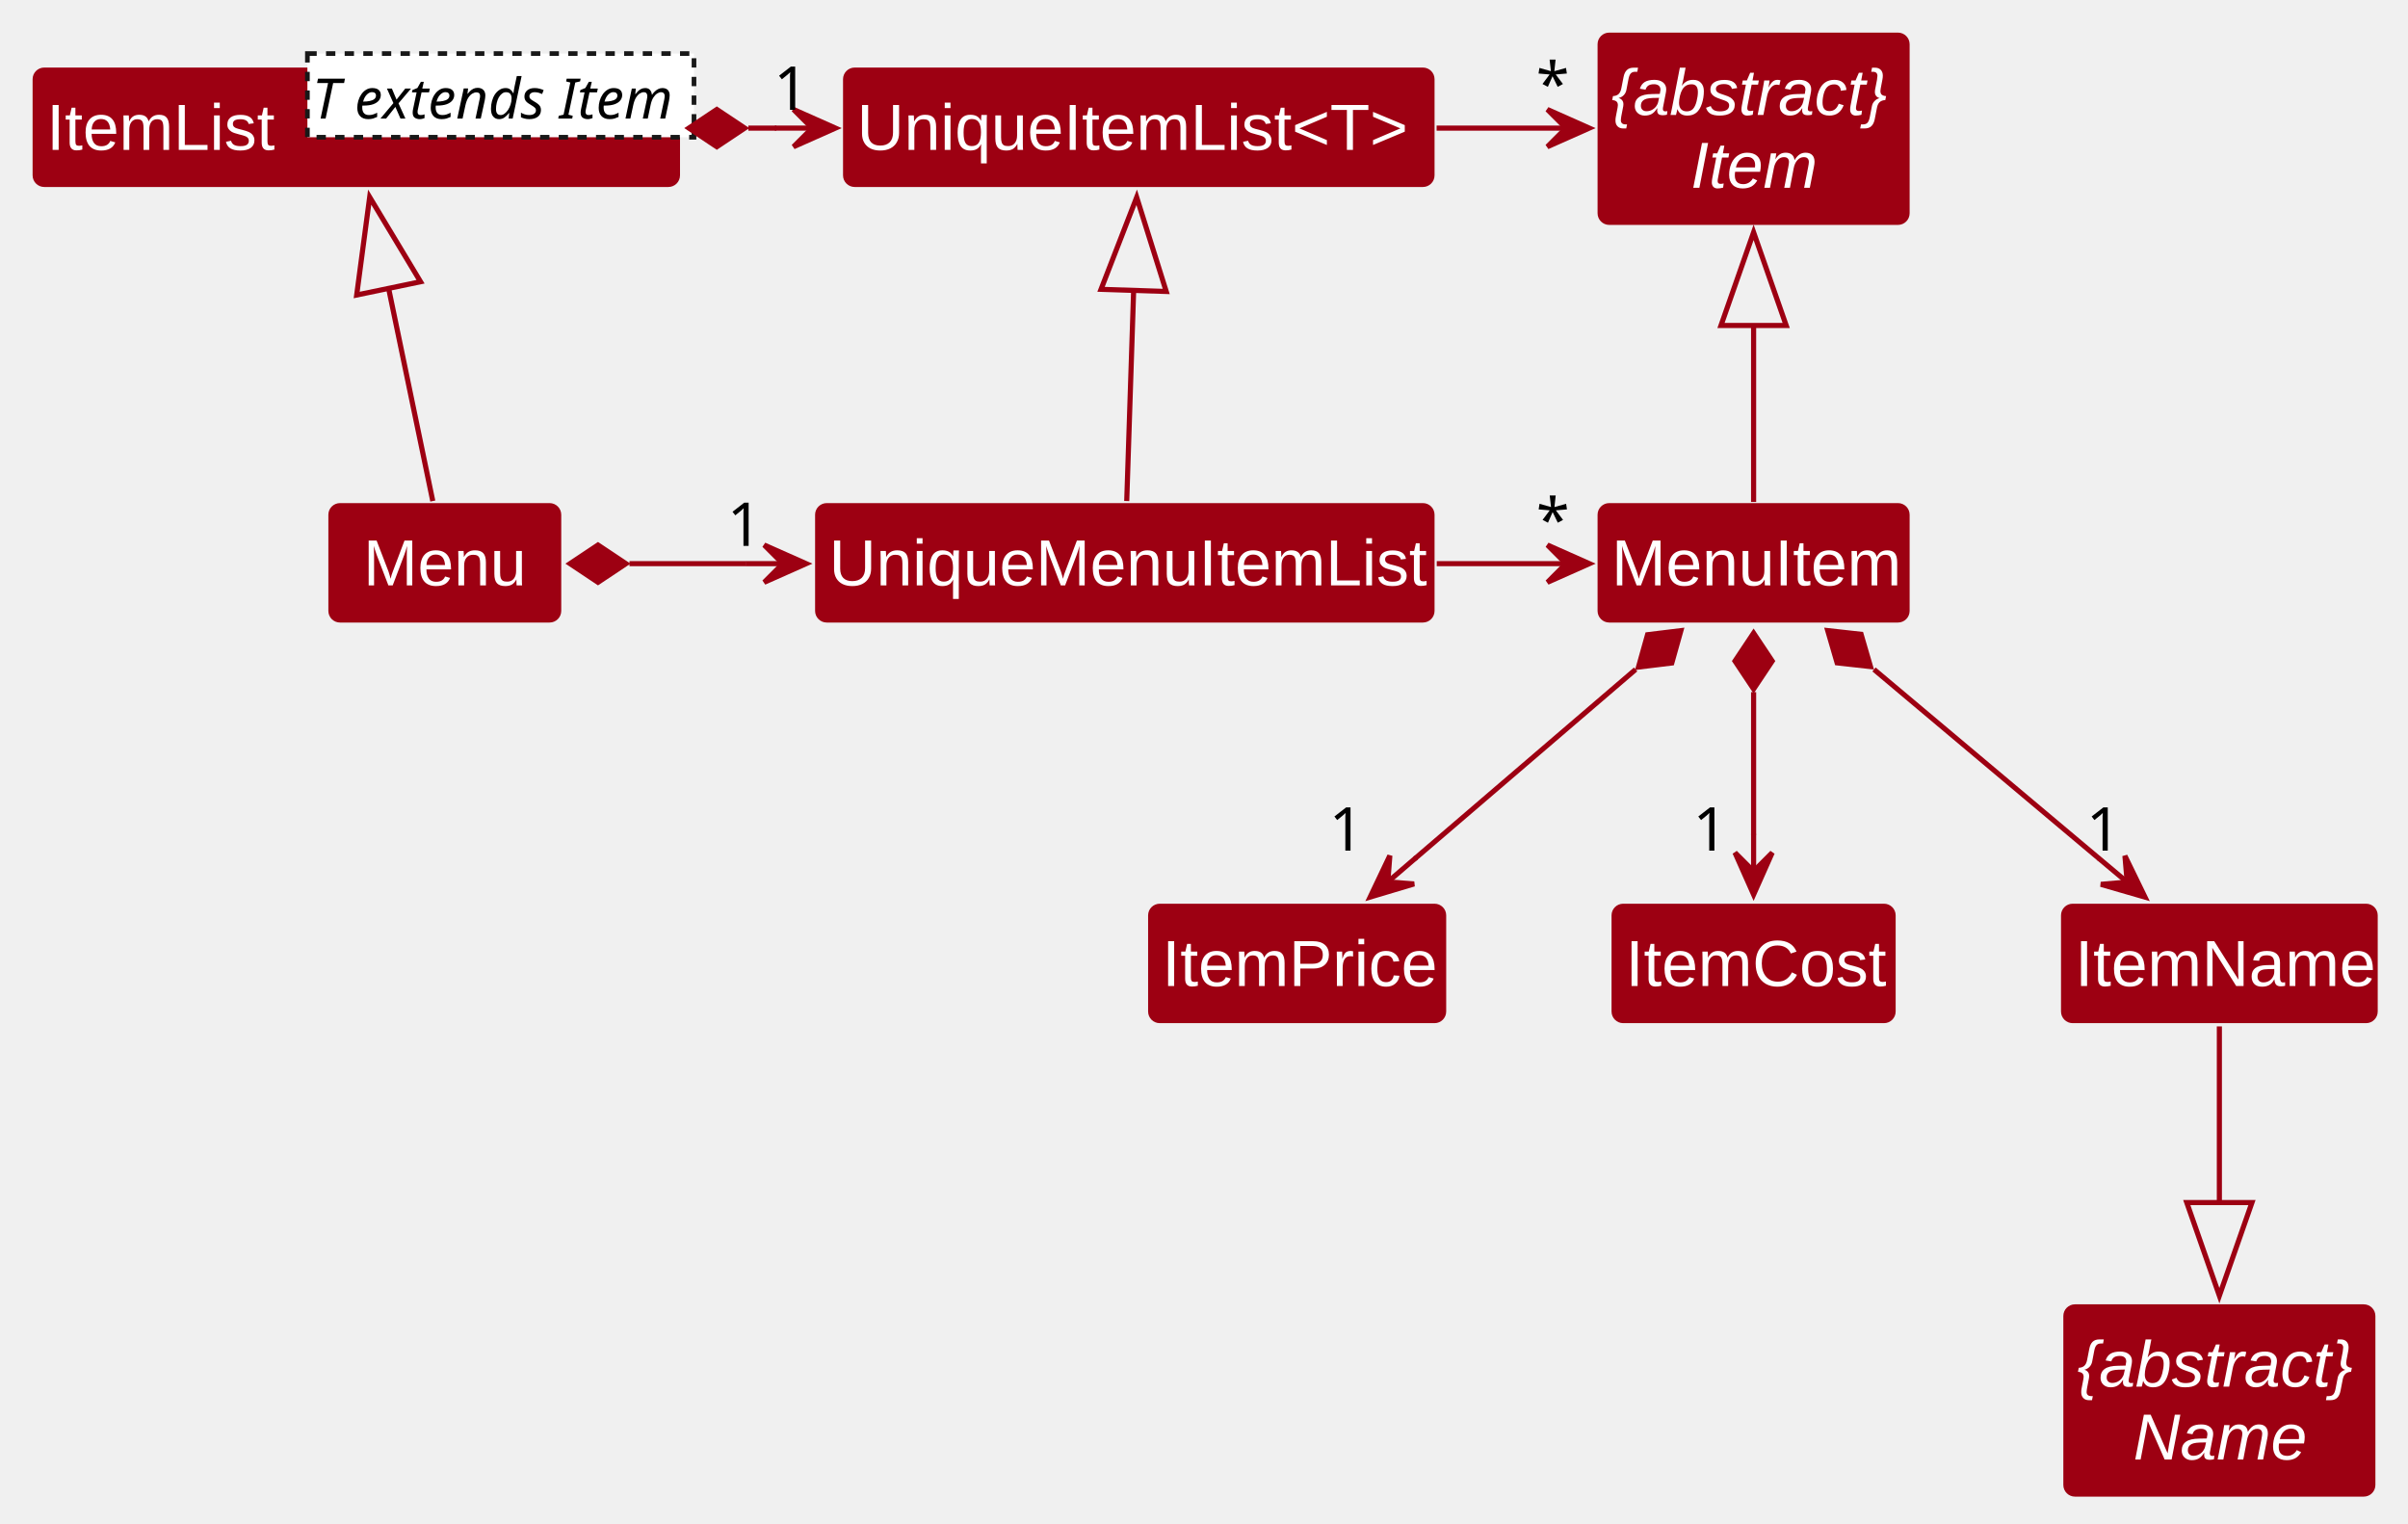
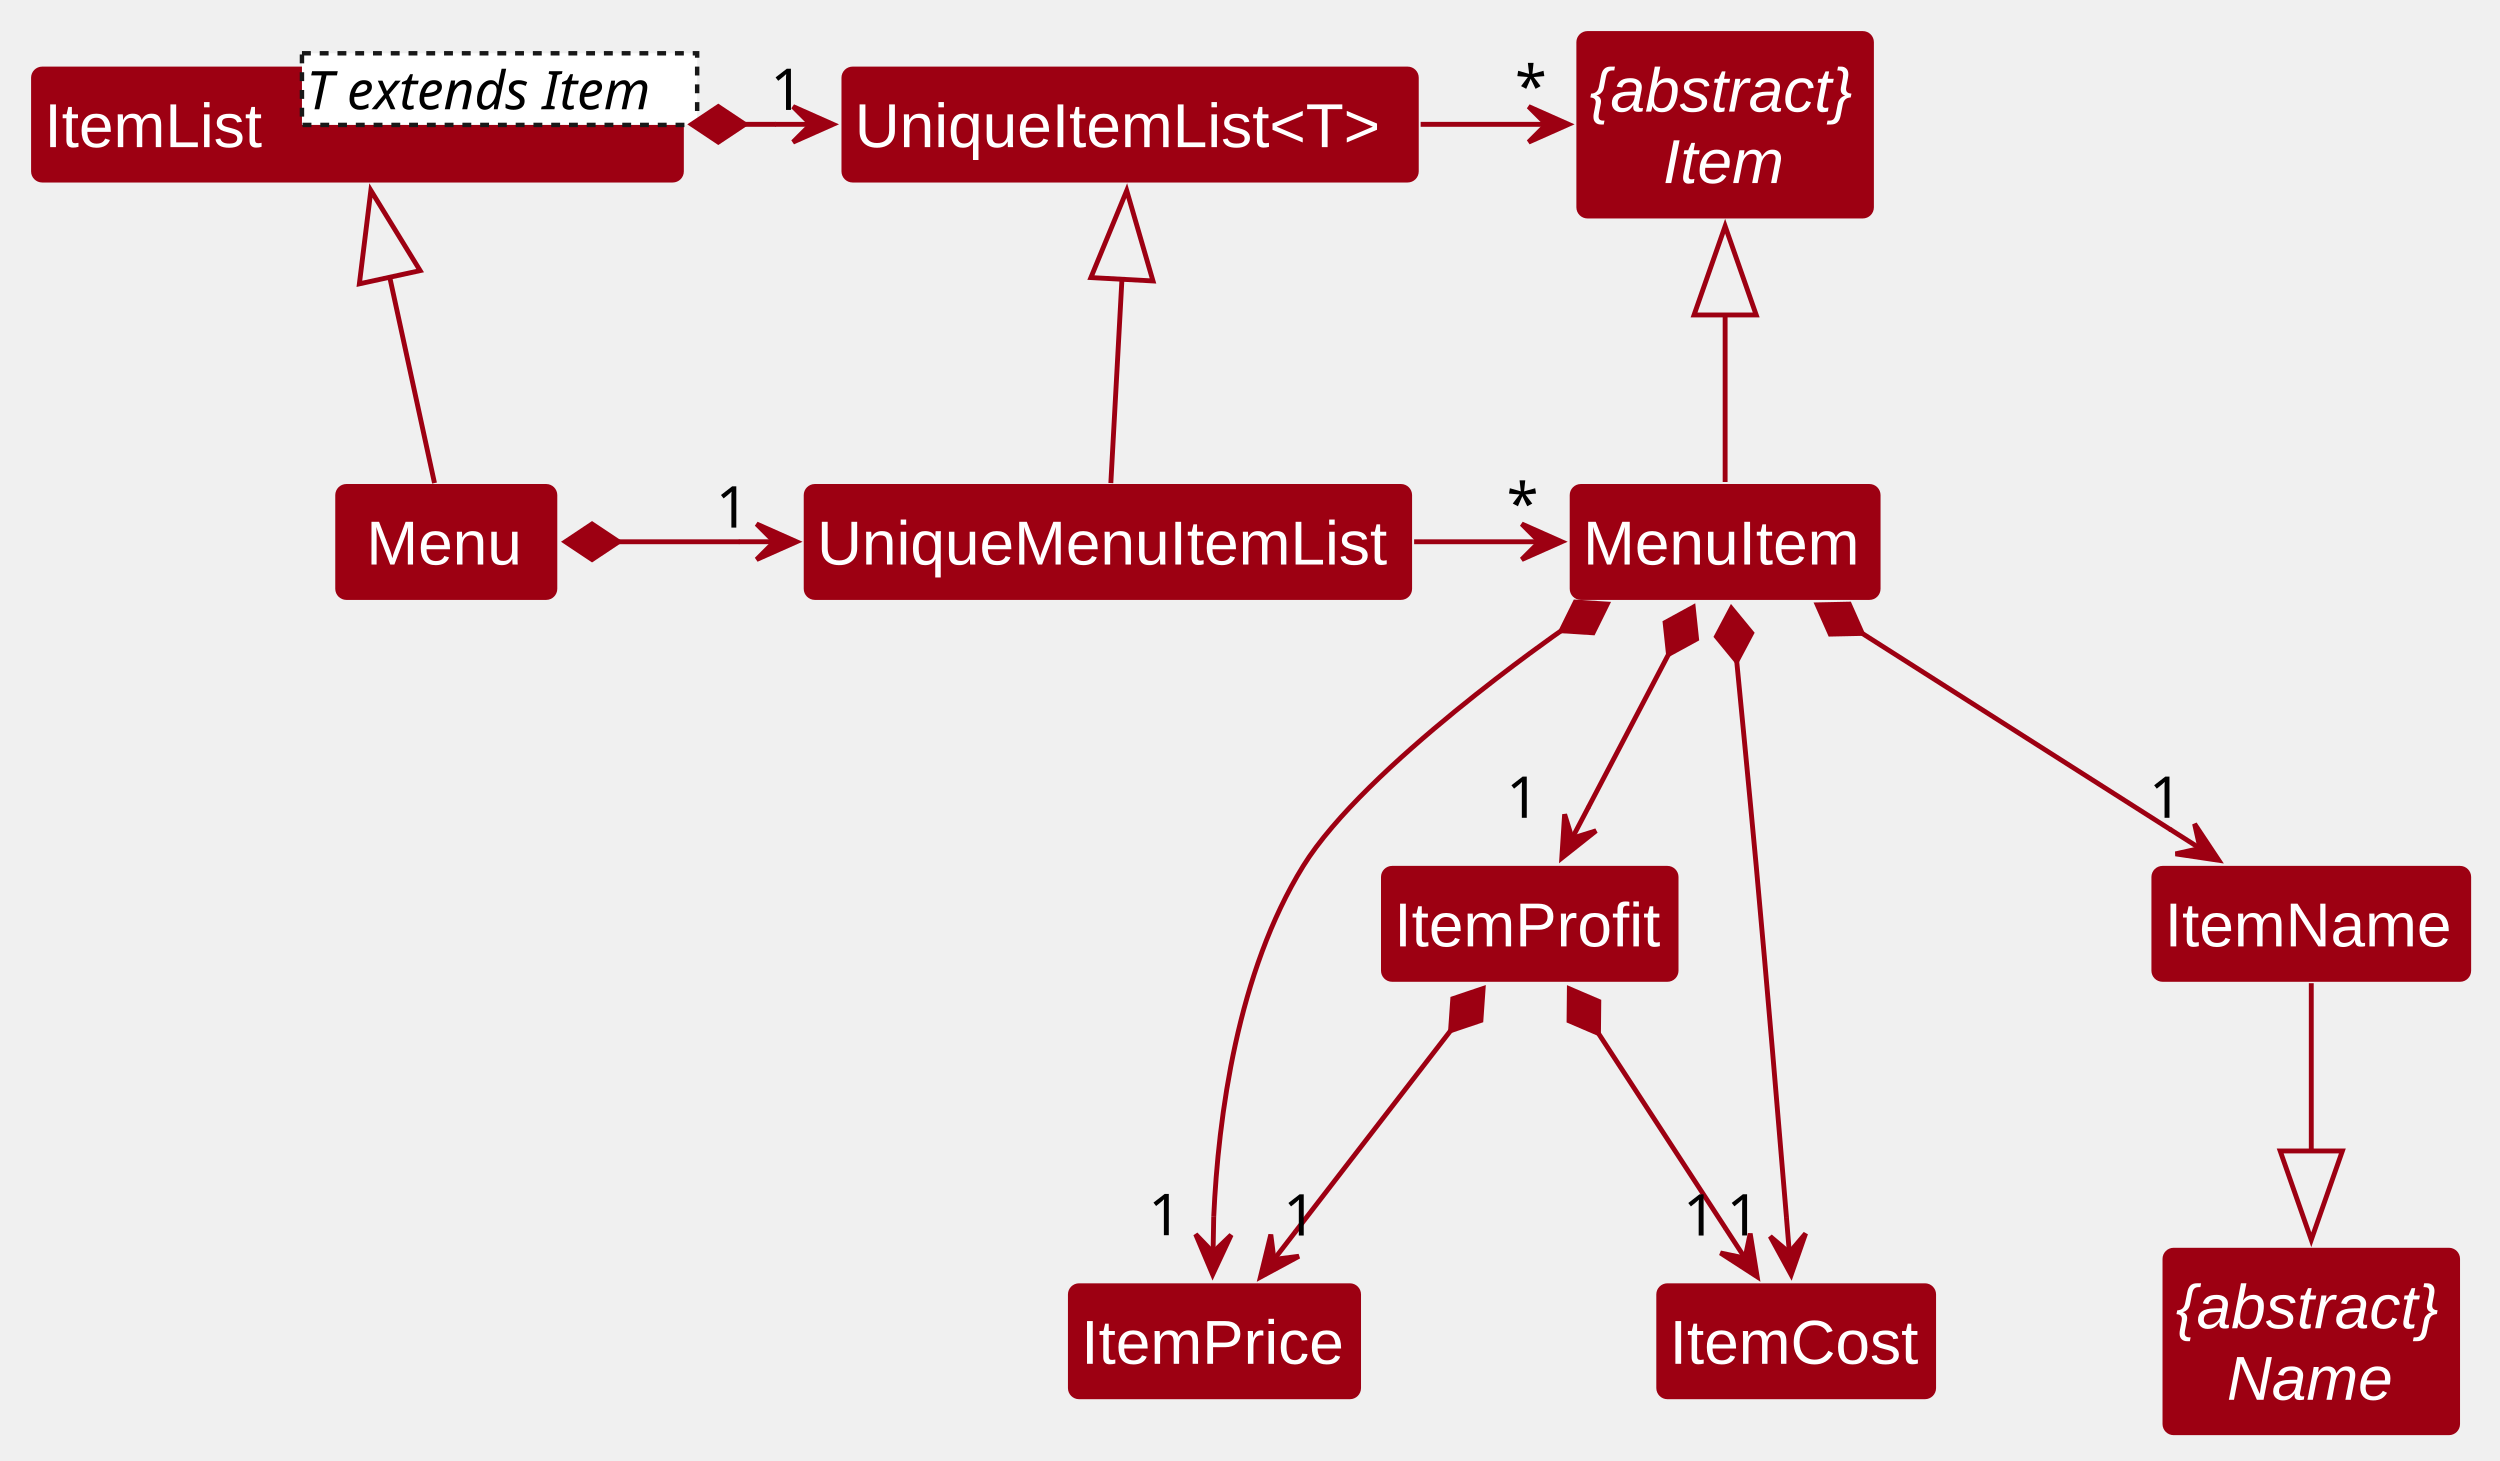
- <svg xmlns="http://www.w3.org/2000/svg" contentStyleType="text/css" height="327px" preserveAspectRatio="none" style="width:517px;height:327px;background:#FFFFFF;" version="1.1" viewBox="0 0 517 327" width="517px" zoomAndPan="magnify">
+ <svg xmlns="http://www.w3.org/2000/svg" contentStyleType="text/css" height="329px" preserveAspectRatio="none" style="width:563px;height:329px;background:#FFFFFF;" version="1.1" viewBox="0 0 563 329" width="563px" zoomAndPan="magnify">
  <defs />
  <g>
    <g id="elem_Item">
-       <rect codeLine="9" fill="#9D0012" height="41.281" id="Item" rx="2.5" ry="2.5" style="stroke:#181818;stroke-width:0.0;" width="67" x="343" y="7" />
-       <text fill="#FFFFFF" font-family="Arial" font-size="14" font-style="italic" lengthAdjust="spacing" textLength="61" x="346" y="24.674">{abstract}
-             </text>
-       <text fill="#FFFFFF" font-family="Arial" font-size="14" font-style="italic" lengthAdjust="spacing" textLength="27" x="363" y="40.315">Item
-             </text>
+       <rect codeLine="9" fill="#9D0012" height="42.197" id="Item" rx="2.5" ry="2.5" style="stroke:#181818;stroke-width:0.0;" width="67" x="355" y="7" />
+       <text fill="#FFFFFF" font-family="Arial" font-size="14" font-style="italic" lengthAdjust="spacing" textLength="61" x="358" y="25.132">{abstract}</text>
+       <text fill="#FFFFFF" font-family="Arial" font-size="14" font-style="italic" lengthAdjust="spacing" textLength="28" x="374.5" y="41.23">Item</text>
    </g>
    <g id="elem_Name">
-       <rect codeLine="10" fill="#9D0012" height="41.281" id="Name" rx="2.5" ry="2.5" style="stroke:#181818;stroke-width:0.0;" width="67" x="443" y="280" />
-       <text fill="#FFFFFF" font-family="Arial" font-size="14" font-style="italic" lengthAdjust="spacing" textLength="61" x="446" y="297.674">{abstract}
-             </text>
-       <text fill="#FFFFFF" font-family="Arial" font-size="14" font-style="italic" lengthAdjust="spacing" textLength="37" x="458" y="313.315">Name
-             </text>
+       <rect codeLine="10" fill="#9D0012" height="42.197" id="Name" rx="2.5" ry="2.5" style="stroke:#181818;stroke-width:0.0;" width="67" x="487" y="281" />
+       <text fill="#FFFFFF" font-family="Arial" font-size="14" font-style="italic" lengthAdjust="spacing" textLength="61" x="490" y="299.132">{abstract}</text>
+       <text fill="#FFFFFF" font-family="Arial" font-size="14" font-style="italic" lengthAdjust="spacing" textLength="38" x="501.5" y="315.231">Name</text>
    </g>
    <g id="elem_UniqueItemList">
-       <rect codeLine="11" fill="#9D0012" height="25.641" id="UniqueItemList" rx="2.5" ry="2.5" style="stroke:#181818;stroke-width:0.0;" width="127" x="181" y="14.5" />
-       <text fill="#FFFFFF" font-family="Arial" font-size="14" lengthAdjust="spacing" textLength="117" x="184" y="32.174">UniqueItemList&lt;T&gt;
-             </text>
+       <rect codeLine="11" fill="#9D0012" height="26.099" id="UniqueItemList" rx="2.5" ry="2.5" style="stroke:#181818;stroke-width:0.0;" width="130" x="189.5" y="15" />
+       <text fill="#FFFFFF" font-family="Arial" font-size="14" lengthAdjust="spacing" textLength="120" x="192.5" y="33.132">UniqueItemList&lt;T&gt;</text>
    </g>
    <g id="elem_ItemList">
-       <rect codeLine="12" fill="#9D0012" height="25.641" id="ItemList" rx="2.5" ry="2.5" style="stroke:#181818;stroke-width:0.0;" width="139" x="7" y="14.5" />
-       <text fill="#FFFFFF" font-family="Arial" font-size="14" lengthAdjust="spacing" textLength="48" x="10" y="32.174">ItemList
-             </text>
-       <rect fill="#FFFFFF" height="17.961" style="stroke:#181818;stroke-width:1.0;stroke-dasharray:2.0,2.0;" width="83" x="66" y="11.5" />
-       <text fill="#000000" font-family="sans-serif" font-size="12" font-style="italic" lengthAdjust="spacing" textLength="81" x="67" y="25.449">T extends Item
-             </text>
+       <rect codeLine="12" fill="#9D0012" height="26.099" id="ItemList" rx="2.5" ry="2.5" style="stroke:#181818;stroke-width:0.0;" width="147" x="7" y="15" />
+       <text fill="#FFFFFF" font-family="Arial" font-size="14" lengthAdjust="spacing" textLength="50" x="10" y="33.132">ItemList</text>
+       <rect fill="#FFFFFF" height="16.133" style="stroke:#181818;stroke-width:1.0;stroke-dasharray:2.0,2.0;" width="89" x="68" y="12" />
+       <text fill="#000000" font-family="sans-serif" font-size="12" font-style="italic" lengthAdjust="spacing" textLength="87" x="69" y="24.602">T extends Item</text>
    </g>
    <g id="elem_MenuItem">
-       <rect codeLine="15" fill="#9D0012" height="25.641" id="MenuItem" rx="2.5" ry="2.5" style="stroke:#181818;stroke-width:0.0;" width="67" x="343" y="108" />
-       <text fill="#FFFFFF" font-family="Arial" font-size="14" lengthAdjust="spacing" textLength="61" x="346" y="125.674">MenuItem
-             </text>
+       <rect codeLine="15" fill="#9D0012" height="26.099" id="MenuItem" rx="2.5" ry="2.5" style="stroke:#181818;stroke-width:0.0;" width="70" x="353.5" y="109" />
+       <text fill="#FFFFFF" font-family="Arial" font-size="14" lengthAdjust="spacing" textLength="64" x="356.5" y="127.132">MenuItem</text>
    </g>
    <g id="elem_ItemPrice">
-       <rect codeLine="16" fill="#9D0012" height="25.641" id="ItemPrice" rx="2.5" ry="2.5" style="stroke:#181818;stroke-width:0.0;" width="64" x="246.5" y="194" />
-       <text fill="#FFFFFF" font-family="Arial" font-size="14" lengthAdjust="spacing" textLength="58" x="249.5" y="211.674">ItemPrice
-             </text>
+       <rect codeLine="16" fill="#9D0012" height="26.099" id="ItemPrice" rx="2.5" ry="2.5" style="stroke:#181818;stroke-width:0.0;" width="66" x="240.5" y="289" />
+       <text fill="#FFFFFF" font-family="Arial" font-size="14" lengthAdjust="spacing" textLength="60" x="243.5" y="307.132">ItemPrice</text>
    </g>
    <g id="elem_ItemCost">
-       <rect codeLine="17" fill="#9D0012" height="25.641" id="ItemCost" rx="2.5" ry="2.5" style="stroke:#181818;stroke-width:0.0;" width="61" x="346" y="194" />
-       <text fill="#FFFFFF" font-family="Arial" font-size="14" lengthAdjust="spacing" textLength="55" x="349" y="211.674">ItemCost
-             </text>
+       <rect codeLine="17" fill="#9D0012" height="26.099" id="ItemCost" rx="2.5" ry="2.5" style="stroke:#181818;stroke-width:0.0;" width="63" x="373" y="289" />
+       <text fill="#FFFFFF" font-family="Arial" font-size="14" lengthAdjust="spacing" textLength="57" x="376" y="307.132">ItemCost</text>
    </g>
    <g id="elem_ItemName">
-       <rect codeLine="18" fill="#9D0012" height="25.641" id="ItemName" rx="2.5" ry="2.5" style="stroke:#181818;stroke-width:0.0;" width="68" x="442.5" y="194" />
-       <text fill="#FFFFFF" font-family="Arial" font-size="14" lengthAdjust="spacing" textLength="62" x="445.5" y="211.674">ItemName
-             </text>
+       <rect codeLine="18" fill="#9D0012" height="26.099" id="ItemName" rx="2.5" ry="2.5" style="stroke:#181818;stroke-width:0.0;" width="72" x="484.5" y="195" />
+       <text fill="#FFFFFF" font-family="Arial" font-size="14" lengthAdjust="spacing" textLength="66" x="487.5" y="213.132">ItemName</text>
    </g>
    <g id="elem_Menu">
-       <rect codeLine="19" fill="#9D0012" height="25.641" id="Menu" rx="2.5" ry="2.5" style="stroke:#181818;stroke-width:0.0;" width="50" x="70.5" y="108" />
-       <text fill="#FFFFFF" font-family="Arial" font-size="14" lengthAdjust="spacing" textLength="35" x="78" y="125.674">Menu
-             </text>
+       <rect codeLine="19" fill="#9D0012" height="26.099" id="Menu" rx="2.5" ry="2.5" style="stroke:#181818;stroke-width:0.0;" width="50" x="75.5" y="109" />
+       <text fill="#FFFFFF" font-family="Arial" font-size="14" lengthAdjust="spacing" textLength="36" x="82.5" y="127.132">Menu</text>
    </g>
    <g id="elem_UniqueMenuItemList">
-       <rect codeLine="20" fill="#9D0012" height="25.641" id="UniqueMenuItemList" rx="2.5" ry="2.5" style="stroke:#181818;stroke-width:0.0;" width="133" x="175" y="108" />
-       <text fill="#FFFFFF" font-family="Arial" font-size="14" lengthAdjust="spacing" textLength="127" x="178" y="125.674">UniqueMenuItemList
-             </text>
+       <rect codeLine="20" fill="#9D0012" height="26.099" id="UniqueMenuItemList" rx="2.5" ry="2.5" style="stroke:#181818;stroke-width:0.0;" width="137" x="181" y="109" />
+       <text fill="#FFFFFF" font-family="Arial" font-size="14" lengthAdjust="spacing" textLength="131" x="184" y="127.132">UniqueMenuItemList</text>
+     </g>
+     <g id="elem_ItemProfit">
+       <rect fill="#9D0012" height="26.099" id="ItemProfit" rx="2.5" ry="2.5" style="stroke:#181818;stroke-width:0.0;" width="67" x="311" y="195" />
+       <text fill="#FFFFFF" font-family="Arial" font-size="14" lengthAdjust="spacing" textLength="61" x="314" y="213.132">ItemProfit</text>
    </g>
    <g id="link_ItemList_Menu">
-       <path d="M83.38,61.64 C86.7,77.6 90.47,95.79 92.92,107.56 " fill="none" id="ItemList-backto-Menu" style="stroke:#9D0012;stroke-width:1.1;" />
-       <polygon fill="none" points="76.58,63.33,79.37,42.32,90.29,60.48,76.58,63.33" style="stroke:#9D0012;stroke-width:1.1;" />
+       <path d="M87.71,62.17 C91.24,78.39 95.27,96.93 97.85,108.79 " fill="none" id="ItemList-backto-Menu" style="stroke:#9D0012;stroke-width:1.1;" />
+       <polygon fill="none" points="80.93,63.92,83.52,42.89,94.61,60.94,80.93,63.92" style="stroke:#9D0012;stroke-width:1.1;" />
    </g>
    <g id="link_UniqueItemList_UniqueMenuItemList">
-       <path d="M243.4,62.19 C242.88,78.03 242.29,95.93 241.91,107.56 " fill="none" id="UniqueItemList-backto-UniqueMenuItemList" style="stroke:#9D0012;stroke-width:1.1;" />
-       <polygon fill="none" points="236.39,62.11,244.05,42.35,250.39,62.57,236.39,62.11" style="stroke:#9D0012;stroke-width:1.1;" />
+       <path d="M252.67,62.73 C251.79,78.82 250.8,97.07 250.16,108.79 " fill="none" id="UniqueItemList-backto-UniqueMenuItemList" style="stroke:#9D0012;stroke-width:1.1;" />
+       <polygon fill="none" points="245.67,62.51,253.74,42.92,259.65,63.27,245.67,62.51" style="stroke:#9D0012;stroke-width:1.1;" />
    </g>
    <g id="link_ItemList_UniqueItemList">
-       <path codeLine="22" d="M160.67,27.5 C162.67,27.5 164.67,27.5 166.67,27.5 " fill="none" id="ItemList-UniqueItemList" style="stroke:#9D0012;stroke-width:1.1;" />
-       <polygon fill="#9D0012" points="147.9,27.5,153.9,31.5,159.9,27.5,153.9,23.5,147.9,27.5" style="stroke:#9D0012;stroke-width:1.1;" />
-       <polygon fill="#9D0012" points="179.37,27.5,170.37,23.5,174.37,27.5,170.37,31.5,179.37,27.5" style="stroke:#9D0012;stroke-width:1.1;" />
-       <line style="stroke:#9D0012;stroke-width:1.1;" x1="174.37" x2="166.37" y1="27.5" y2="27.5" />
-       <text fill="#000000" font-family="sans-serif" font-size="13" lengthAdjust="spacing" textLength="7" x="166.119" y="23.583">1
-             </text>
+       <path codeLine="22" d="M167.76,28 C167.76,28 172.72,28 174.74,28 " fill="none" id="ItemList-UniqueItemList" style="stroke:#9D0012;stroke-width:1.1;" />
+       <polygon fill="#9D0012" points="187.59,28,178.59,24,182.59,28,178.59,32,187.59,28" style="stroke:#9D0012;stroke-width:1.1;" />
+       <line style="stroke:#9D0012;stroke-width:1.1;" x1="182.59" x2="174.59" y1="28" y2="28" />
+       <polygon fill="#9D0012" points="155.76,28,161.76,32,167.76,28,161.76,24,155.76,28" style="stroke:#9D0012;stroke-width:1.1;" />
+       <text fill="#000000" font-family="sans-serif" font-size="13" lengthAdjust="spacing" textLength="8" x="173.509" y="24.76">1</text>
    </g>
    <g id="link_UniqueItemList_Item">
-       <path codeLine="23" d="M308.44,27.5 C317.73,27.5 327.02,27.5 336.3,27.5 " fill="none" id="UniqueItemList-to-Item" style="stroke:#9D0012;stroke-width:1.1;" />
-       <polygon fill="#9D0012" points="341.22,27.5,332.22,23.5,336.22,27.5,332.22,31.5,341.22,27.5" style="stroke:#9D0012;stroke-width:1.1;" />
-       <text fill="#000000" font-family="sans-serif" font-size="13" lengthAdjust="spacing" textLength="5" x="329.796" y="22.67">*
-             </text>
+       <path codeLine="23" d="M319.93,28 C329.45,28 338.97,28 348.49,28 " fill="none" id="UniqueItemList-to-Item" style="stroke:#9D0012;stroke-width:1.1;" />
+       <polygon fill="#9D0012" points="353.24,28,344.24,24,348.24,28,344.24,32,353.24,28" style="stroke:#9D0012;stroke-width:1.1;" />
+       <text fill="#000000" font-family="sans-serif" font-size="13" lengthAdjust="spacing" textLength="6" x="341.17" y="24.033">*</text>
    </g>
    <g id="link_Menu_UniqueMenuItemList">
-       <path codeLine="25" d="M135.15,121 C143.47,121 151.79,121 160.11,121 " fill="none" id="Menu-UniqueMenuItemList" style="stroke:#9D0012;stroke-width:1.1;" />
-       <polygon fill="#9D0012" points="122.39,121,128.39,125,134.39,121,128.39,117,122.39,121" style="stroke:#9D0012;stroke-width:1.1;" />
-       <polygon fill="#9D0012" points="173.08,121,164.08,117,168.08,121,164.08,125,173.08,121" style="stroke:#9D0012;stroke-width:1.1;" />
-       <line style="stroke:#9D0012;stroke-width:1.1;" x1="168.08" x2="160.08" y1="121" y2="121" />
-       <text fill="#000000" font-family="sans-serif" font-size="13" lengthAdjust="spacing" textLength="7" x="156.123" y="117.185">1
-             </text>
+       <path codeLine="25" d="M139.33,122 C139.33,122 157.69,122 166.52,122 " fill="none" id="Menu-UniqueMenuItemList" style="stroke:#9D0012;stroke-width:1.1;" />
+       <polygon fill="#9D0012" points="179.38,122,170.38,118,174.38,122,170.38,126,179.38,122" style="stroke:#9D0012;stroke-width:1.1;" />
+       <line style="stroke:#9D0012;stroke-width:1.1;" x1="174.38" x2="166.38" y1="122" y2="122" />
+       <polygon fill="#9D0012" points="127.33,122,133.33,126,139.33,122,133.33,118,127.33,122" style="stroke:#9D0012;stroke-width:1.1;" />
+       <text fill="#000000" font-family="sans-serif" font-size="13" lengthAdjust="spacing" textLength="8" x="161.207" y="118.806">1</text>
    </g>
    <g id="link_UniqueMenuItemList_MenuItem">
-       <path codeLine="26" d="M308.47,121 C317.76,121 327.04,121 336.32,121 " fill="none" id="UniqueMenuItemList-to-MenuItem" style="stroke:#9D0012;stroke-width:1.1;" />
-       <polygon fill="#9D0012" points="341.24,121,332.24,117,336.24,121,332.24,125,341.24,121" style="stroke:#9D0012;stroke-width:1.1;" />
-       <text fill="#000000" font-family="sans-serif" font-size="13" lengthAdjust="spacing" textLength="5" x="329.82" y="116.24">*
-             </text>
+       <path codeLine="26" d="M318.46,122 C327.96,122 337.46,122 346.96,122 " fill="none" id="UniqueMenuItemList-to-MenuItem" style="stroke:#9D0012;stroke-width:1.1;" />
+       <polygon fill="#9D0012" points="351.69,122,342.69,118,346.69,122,342.69,126,351.69,122" style="stroke:#9D0012;stroke-width:1.1;" />
+       <text fill="#000000" font-family="sans-serif" font-size="13" lengthAdjust="spacing" textLength="6" x="339.301" y="118.043">*</text>
    </g>
    <g id="link_MenuItem_ItemName">
-       <path codeLine="27" d="M402.35,143.71 C417.22,156.2 435.85,171.85 450.71,184.34 " fill="none" id="MenuItem-ItemName" style="stroke:#9D0012;stroke-width:1.1;" />
-       <polygon fill="#9D0012" points="392.41,135.37,394.429,142.293,401.596,143.091,399.577,136.168,392.41,135.37" style="stroke:#9D0012;stroke-width:1.1;" />
-       <polygon fill="#9D0012" points="460.53,192.58,456.222,183.724,456.705,189.36,451.069,189.843,460.53,192.58" style="stroke:#9D0012;stroke-width:1.1;" />
-       <line style="stroke:#9D0012;stroke-width:1.1;" x1="456.705" x2="450.57" y1="189.36" y2="184.22" />
-       <text fill="#000000" font-family="sans-serif" font-size="13" lengthAdjust="spacing" textLength="7" x="447.925" y="182.604">1
-             </text>
+       <path codeLine="27" d="M419.378,142.646 C419.378,142.646 468.12,173.67 488.92,186.91 " fill="none" id="MenuItem-ItemName" style="stroke:#9D0012;stroke-width:1.1;" />
+       <polygon fill="#9D0012" points="499.67,193.74,494.219,185.537,495.45,191.059,489.929,192.289,499.67,193.74" style="stroke:#9D0012;stroke-width:1.1;" />
+       <line style="stroke:#9D0012;stroke-width:1.1;" x1="495.45" x2="488.7" y1="191.059" y2="186.76" />
+       <polygon fill="#9D0012" points="409.25,136.21,412.169,142.804,419.378,142.646,416.459,136.052,409.25,136.21" style="stroke:#9D0012;stroke-width:1.1;" />
+       <text fill="#000000" font-family="sans-serif" font-size="13" lengthAdjust="spacing" textLength="8" x="483.958" y="184.172">1</text>
    </g>
    <g id="link_MenuItem_ItemPrice">
-       <path codeLine="28" d="M351.17,143.71 C336.59,156.2 318.34,171.85 303.77,184.34 " fill="none" id="MenuItem-ItemPrice" style="stroke:#9D0012;stroke-width:1.1;" />
-       <polygon fill="#9D0012" points="360.89,135.38,353.732,136.251,351.783,143.194,358.941,142.323,360.89,135.38" style="stroke:#9D0012;stroke-width:1.1;" />
-       <polygon fill="#9D0012" points="294.17,192.57,303.607,189.752,297.967,189.317,298.402,183.677,294.17,192.57" style="stroke:#9D0012;stroke-width:1.1;" />
-       <line style="stroke:#9D0012;stroke-width:1.1;" x1="297.967" x2="304.04" y1="189.317" y2="184.105" />
-       <text fill="#000000" font-family="sans-serif" font-size="13" lengthAdjust="spacing" textLength="7" x="285.346" y="182.604">1
-             </text>
+       <path codeLine="28" d="M351.564,142.05 C351.564,142.05 307.33,172.67 293.5,195 C278.67,218.96 274.36,251.38 273.33,274.03 " fill="none" id="MenuItem-ItemPrice" style="stroke:#9D0012;stroke-width:1.1;" />
+       <polygon fill="#9D0012" points="273.09,287.03,277.257,278.106,273.183,282.031,269.259,277.957,273.09,287.03" style="stroke:#9D0012;stroke-width:1.1;" />
+       <line style="stroke:#9D0012;stroke-width:1.1;" x1="273.183" x2="273.33" y1="282.031" y2="274.025" />
+       <polygon fill="#9D0012" points="361.95,136.04,354.753,135.583,351.564,142.05,358.76,142.507,361.95,136.04" style="stroke:#9D0012;stroke-width:1.1;" />
+       <text fill="#000000" font-family="sans-serif" font-size="13" lengthAdjust="spacing" textLength="8" x="258.605" y="278.158">1</text>
    </g>
    <g id="link_MenuItem_ItemCost">
-       <path codeLine="29" d="M376.5,148.58 C376.5,158.34 376.5,169.39 376.5,179.17 " fill="none" id="MenuItem-ItemCost" style="stroke:#9D0012;stroke-width:1.1;" />
-       <polygon fill="#9D0012" points="376.5,135.91,372.5,141.91,376.5,147.91,380.5,141.91,376.5,135.91" style="stroke:#9D0012;stroke-width:1.1;" />
-       <polygon fill="#9D0012" points="376.5,192.04,380.5,183.04,376.5,187.04,372.5,183.04,376.5,192.04" style="stroke:#9D0012;stroke-width:1.1;" />
-       <line style="stroke:#9D0012;stroke-width:1.1;" x1="376.5" x2="376.5" y1="187.04" y2="179.04" />
-       <text fill="#000000" font-family="sans-serif" font-size="13" lengthAdjust="spacing" textLength="7" x="363.472" y="182.604">1
-             </text>
+       <path codeLine="29" d="M391.111,148.93 C391.111,148.93 394.13,179.99 395.5,195 C397.96,221.97 400.55,252.82 402.32,274.25 " fill="none" id="MenuItem-ItemCost" style="stroke:#9D0012;stroke-width:1.1;" />
+       <polygon fill="#9D0012" points="403.37,287.08,406.625,277.784,402.963,282.097,398.651,278.435,403.37,287.08" style="stroke:#9D0012;stroke-width:1.1;" />
+       <line style="stroke:#9D0012;stroke-width:1.1;" x1="402.963" x2="402.305" y1="282.097" y2="274.13" />
+       <polygon fill="#9D0012" points="389.91,136.99,386.53,143.36,391.111,148.93,394.49,142.56,389.91,136.99" style="stroke:#9D0012;stroke-width:1.1;" />
+       <text fill="#000000" font-family="sans-serif" font-size="13" lengthAdjust="spacing" textLength="8" x="388.831" y="278.227">1</text>
+     </g>
+     <g id="link_MenuItem_ItemProfit">
+       <path codeLine="30" d="M375.744,147.371 C375.744,147.371 363.26,171.19 357.68,181.84 " fill="none" id="MenuItem-ItemProfit" style="stroke:#9D0012;stroke-width:1.1;" />
+       <polygon fill="#9D0012" points="351.72,193.21,359.438,187.092,354.039,188.78,352.351,183.381,351.72,193.21" style="stroke:#9D0012;stroke-width:1.1;" />
+       <line style="stroke:#9D0012;stroke-width:1.1;" x1="354.039" x2="357.75" y1="188.78" y2="181.7" />
+       <polygon fill="#9D0012" points="381.31,136.74,374.983,140.2,375.744,147.371,382.071,143.911,381.31,136.74" style="stroke:#9D0012;stroke-width:1.1;" />
+       <text fill="#000000" font-family="sans-serif" font-size="13" lengthAdjust="spacing" textLength="8" x="339.218" y="184.172">1</text>
+     </g>
+     <g id="link_ItemProfit_ItemPrice">
+       <path codeLine="31" d="M326.666,232.108 C326.666,232.108 302.33,263.65 291.73,277.37 " fill="none" id="ItemProfit-ItemPrice" style="stroke:#9D0012;stroke-width:1.1;" />
+       <polygon fill="#9D0012" points="283.85,287.59,292.517,282.911,286.906,283.633,286.185,278.022,283.85,287.59" style="stroke:#9D0012;stroke-width:1.1;" />
+       <line style="stroke:#9D0012;stroke-width:1.1;" x1="286.906" x2="291.79" y1="283.633" y2="277.3" />
+       <polygon fill="#9D0012" points="334,222.61,327.167,224.914,326.666,232.108,333.499,229.804,334,222.61" style="stroke:#9D0012;stroke-width:1.1;" />
+       <text fill="#000000" font-family="sans-serif" font-size="13" lengthAdjust="spacing" textLength="8" x="288.992" y="278.245">1</text>
+     </g>
+     <g id="link_ItemProfit_ItemCost">
+       <path codeLine="32" d="M359.976,232.731 C359.976,232.731 379.96,263.37 388.67,276.72 " fill="none" id="ItemProfit-ItemCost" style="stroke:#9D0012;stroke-width:1.1;" />
+       <polygon fill="#9D0012" points="395.71,287.52,394.144,277.796,392.978,283.332,387.443,282.167,395.71,287.52" style="stroke:#9D0012;stroke-width:1.1;" />
+       <line style="stroke:#9D0012;stroke-width:1.1;" x1="392.978" x2="388.61" y1="283.332" y2="276.635" />
+       <polygon fill="#9D0012" points="353.42,222.68,353.348,229.891,359.976,232.731,360.048,225.52,353.42,222.68" style="stroke:#9D0012;stroke-width:1.1;" />
+       <text fill="#000000" font-family="sans-serif" font-size="13" lengthAdjust="spacing" textLength="8" x="379.043" y="278.245">1</text>
    </g>
    <g id="link_Item_MenuItem">
-       <path codeLine="30" d="M376.5,69.83 C376.5,83.63 376.5,97.96 376.5,107.76 " fill="none" id="Item-backto-MenuItem" style="stroke:#9D0012;stroke-width:1.1;" />
-       <polygon fill="none" points="369.5,69.87,376.5,49.87,383.5,69.87,369.5,69.87" style="stroke:#9D0012;stroke-width:1.1;" />
+       <path codeLine="35" d="M388.5,70.59 C388.5,84.38 388.5,98.71 388.5,108.55 " fill="none" id="Item-backto-MenuItem" style="stroke:#9D0012;stroke-width:1.1;" />
+       <polygon fill="none" points="381.5,70.93,388.5,50.93,395.5,70.93,381.5,70.93" style="stroke:#9D0012;stroke-width:1.1;" />
    </g>
    <g id="link_ItemName_Name">
-       <path codeLine="32" d="M476.5,220.34 C476.5,230.15 476.5,244.46 476.5,258.23 " fill="none" id="ItemName-to-Name" style="stroke:#9D0012;stroke-width:1.1;" />
-       <polygon fill="none" points="483.5,258.15,476.5,278.15,469.5,258.15,483.5,258.15" style="stroke:#9D0012;stroke-width:1.1;" />
+       <path codeLine="37" d="M520.5,221.41 C520.5,231.21 520.5,245.48 520.5,259.24 " fill="none" id="ItemName-to-Name" style="stroke:#9D0012;stroke-width:1.1;" />
+       <polygon fill="none" points="527.5,259.2,520.5,279.2,513.5,259.2,527.5,259.2" style="stroke:#9D0012;stroke-width:1.1;" />
    </g>
  </g>
</svg>
